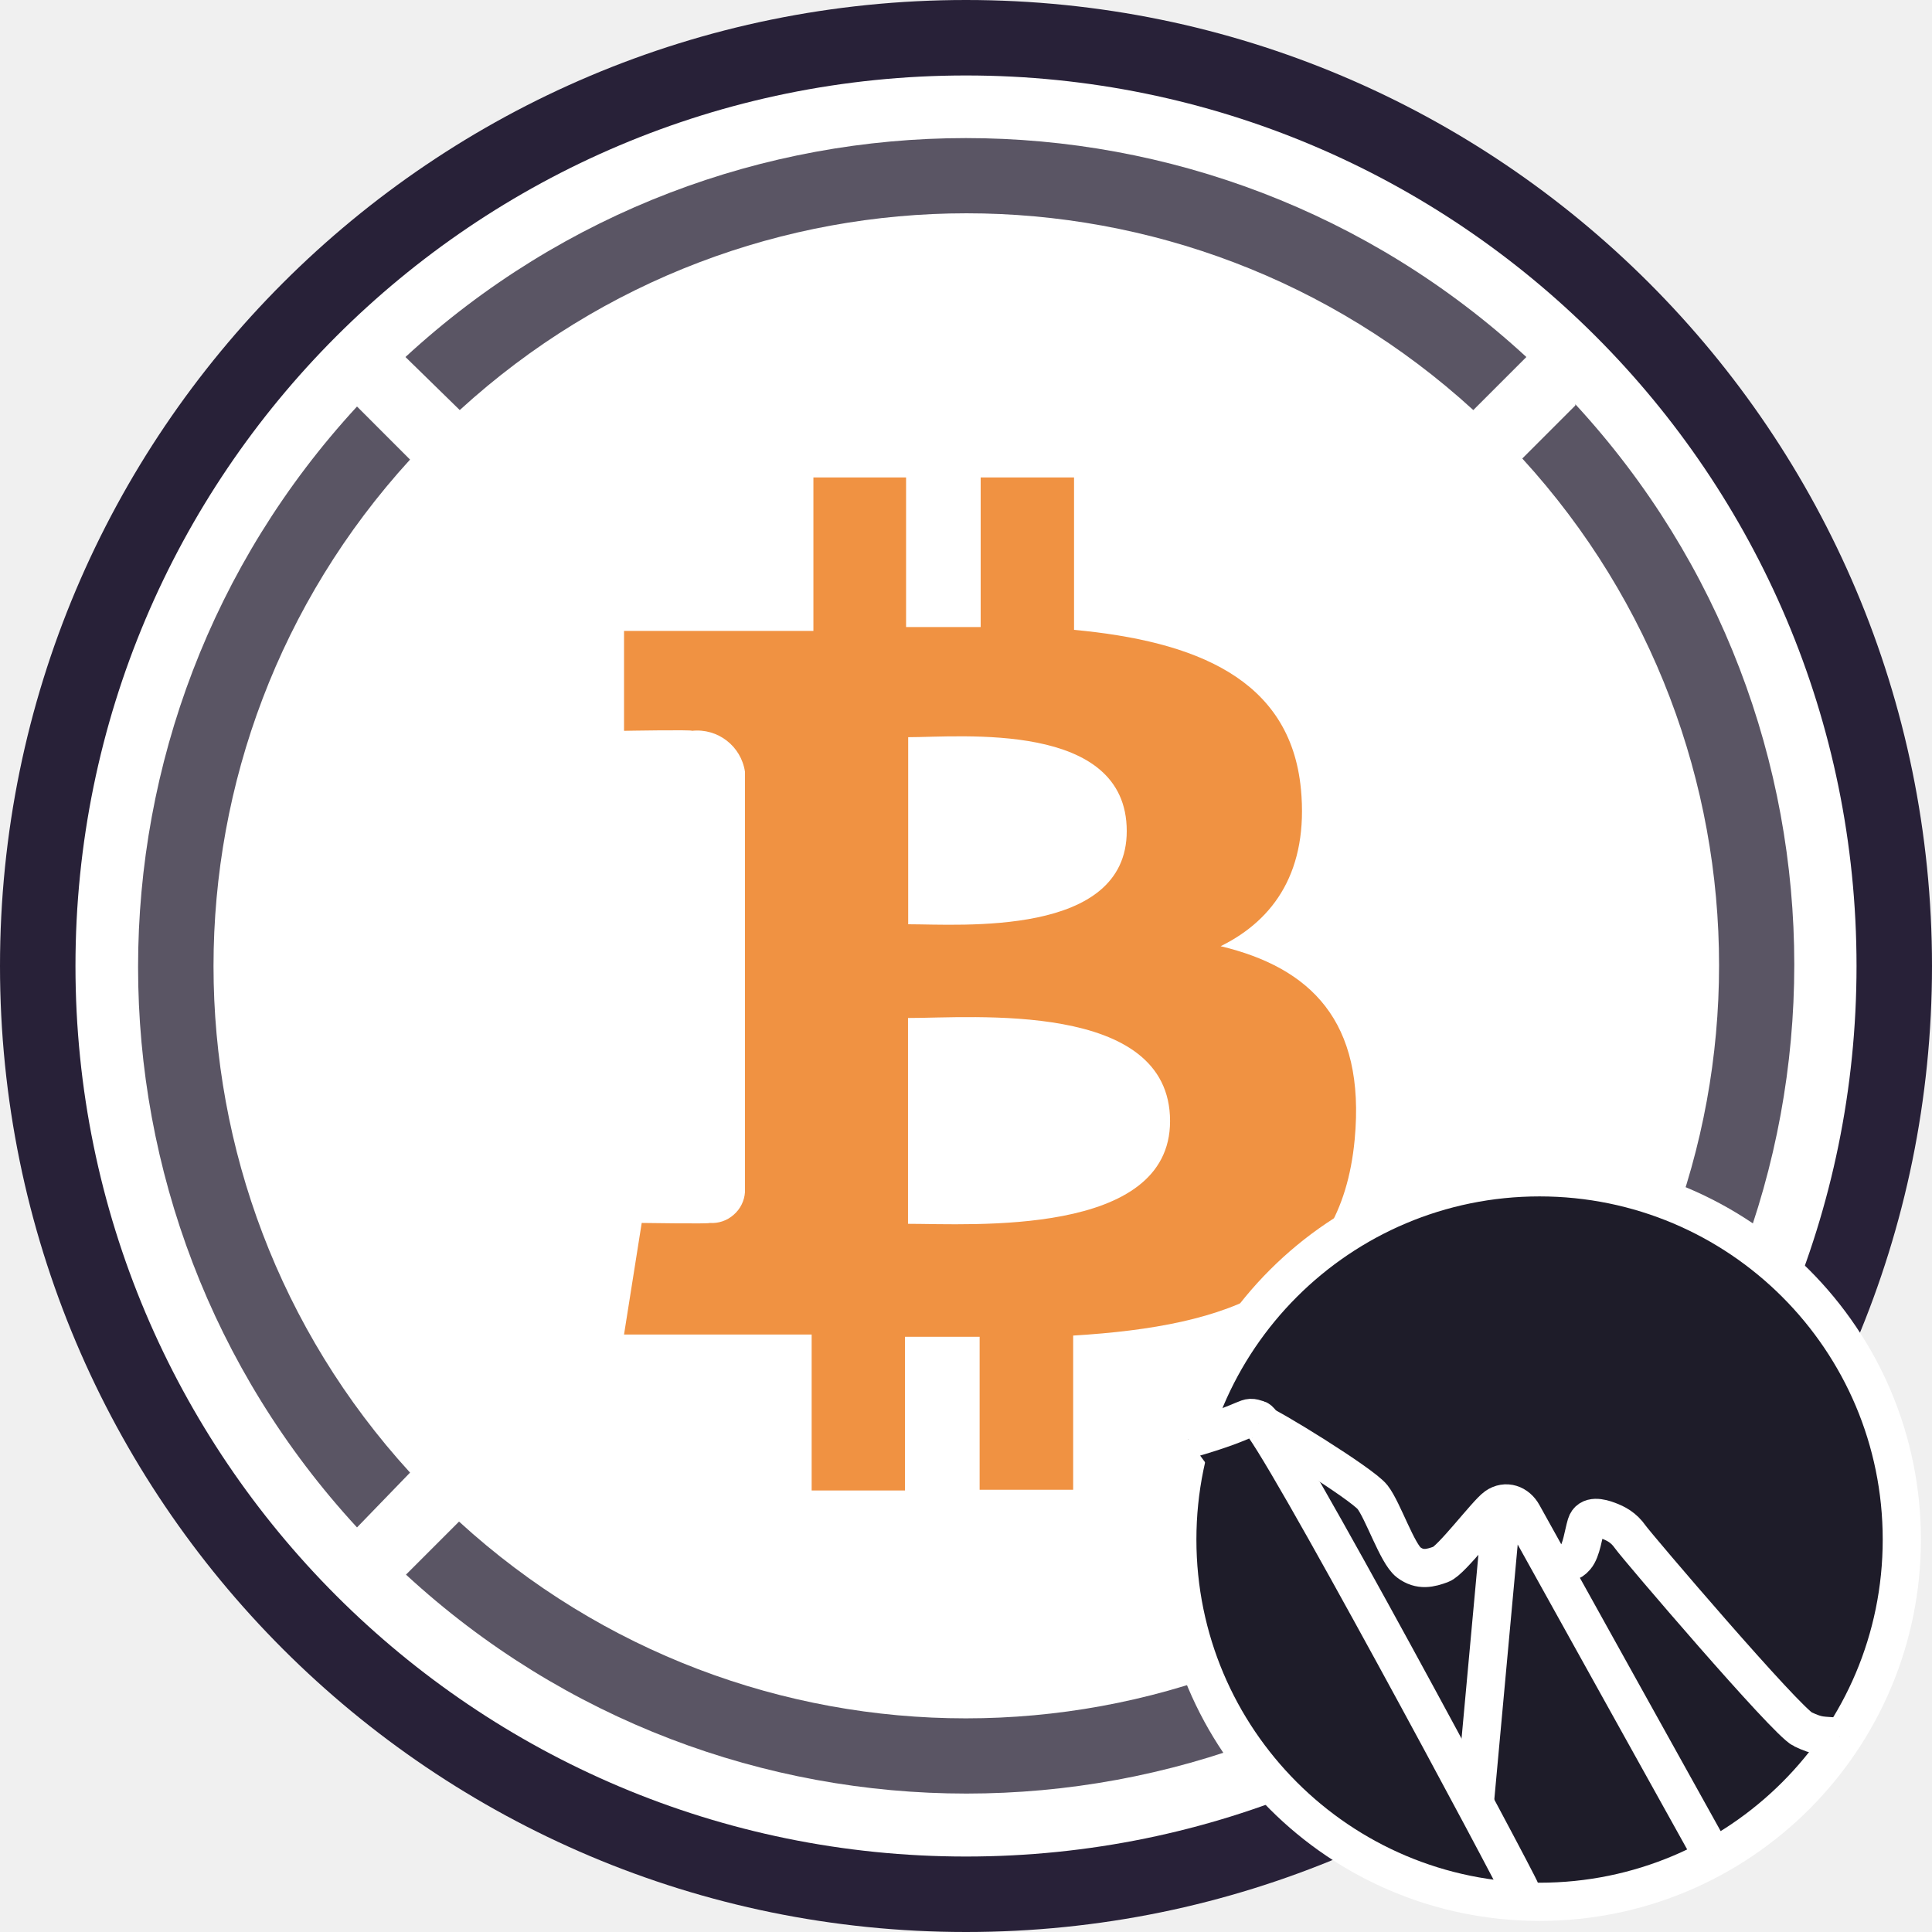
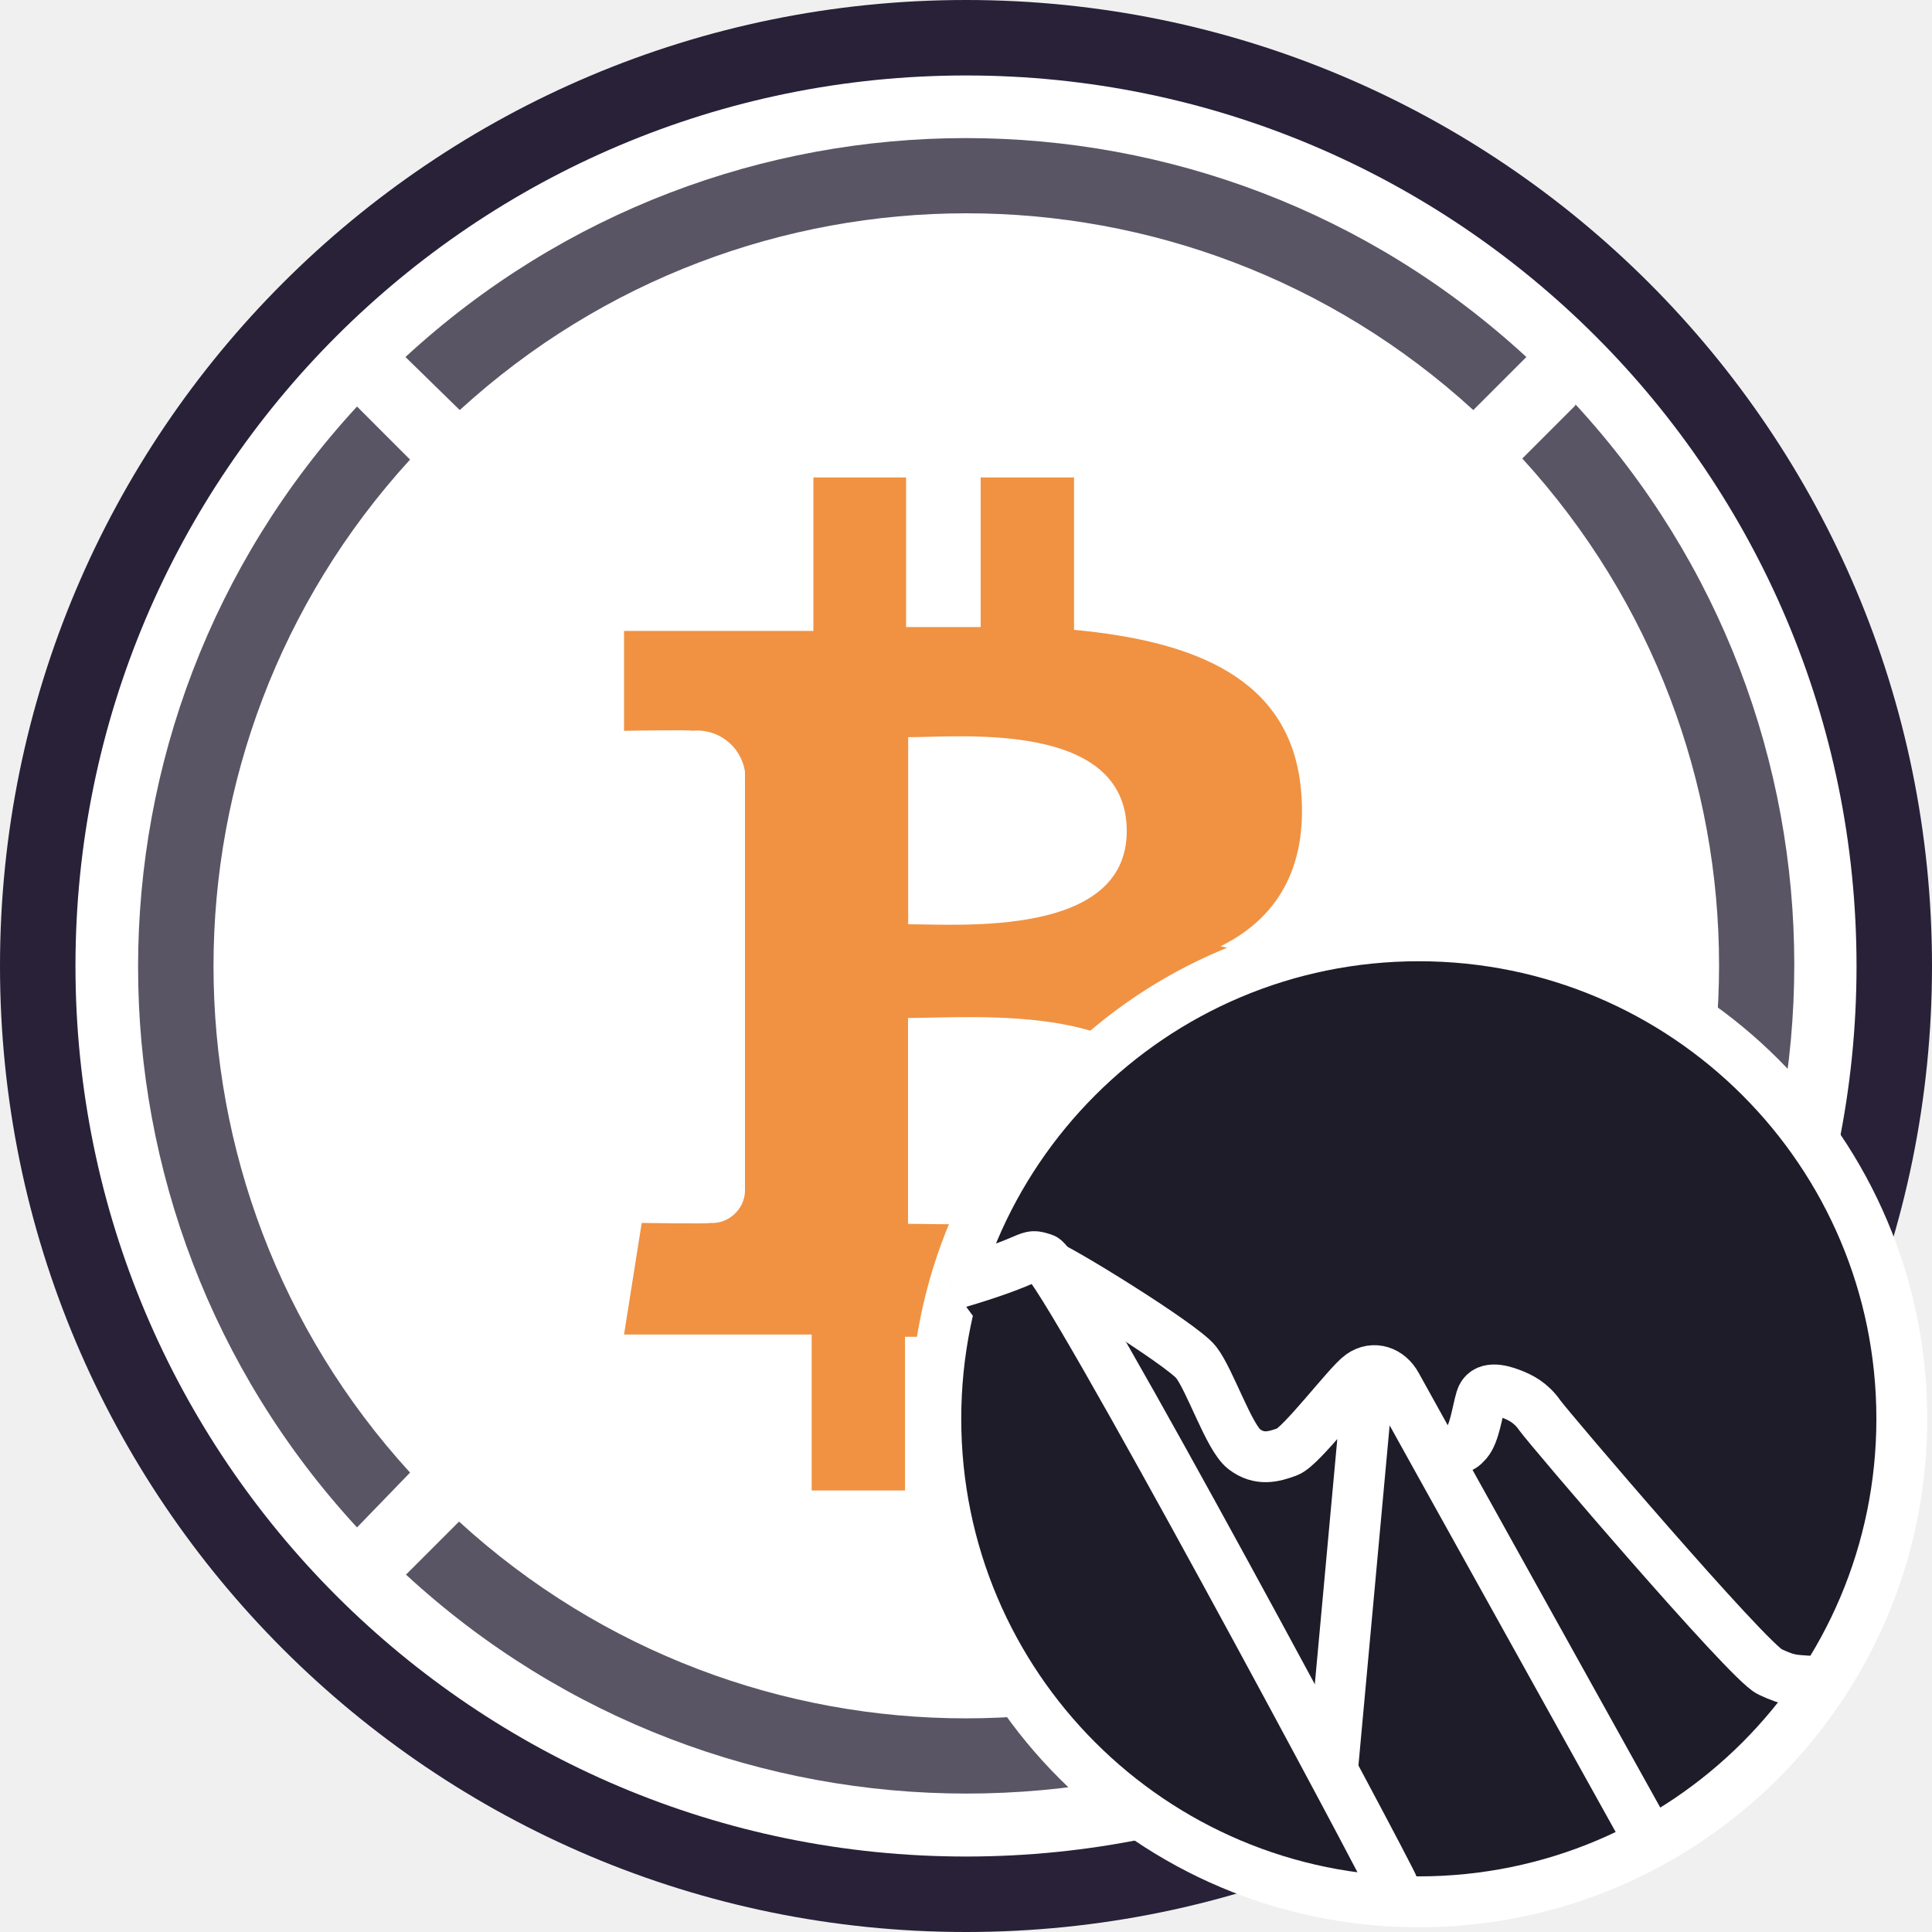
<svg xmlns="http://www.w3.org/2000/svg" viewBox="0 0 128 128">
  <circle cx="64" cy="64" r="64" fill="#282138" />
  <circle cx="64" cy="64" r="59" fill="#fff" />
  <path fill="#5A5564" d="m104.37 26.863-3.514 3.514a49.756 49.756 0 0 1 0 67.152l3.514 3.514a54.776 54.776 0 0 0 0-74.262zm-73.91.305a49.754 49.754 0 0 1 67.15 0l3.515-3.515a54.78 54.78 0 0 0-74.262 0zm-3.293 70.396a49.754 49.754 0 0 1 0-67.116l-3.514-3.515a54.78 54.78 0 0 0 0 74.263zm70.397 3.245a49.756 49.756 0 0 1-67.151 0l-3.515 3.515a54.78 54.78 0 0 0 74.263 0z" />
  <path fill="#F09242" d="M86.189 52.273c-.703-7.334-7.03-9.794-15.031-10.544V31.632h-6.186v9.911H60.03v-9.911h-6.14V41.8H41.344v6.619s4.569-.082 4.499 0a3.2 3.2 0 0 1 3.514 2.718v27.835a2.17 2.17 0 0 1-.75 1.511 2.15 2.15 0 0 1-1.593.54c.082.07-4.499 0-4.499 0l-1.171 7.391h12.43v10.333h6.185v-10.18h4.944V98.7H71.1V88.485c10.45-.633 17.737-3.21 18.651-12.992.738-7.873-2.964-11.388-8.88-12.805 3.596-1.77 5.822-5.05 5.319-10.415m-8.67 22.001c0 7.685-13.168 6.807-17.362 6.807V67.444c4.195.012 17.362-1.195 17.362 6.83m-2.87-19.213c0 7.03-10.989 6.174-14.48 6.174V48.841c3.491 0 14.48-1.102 14.48 6.22" />
  <svg fill="none" viewBox="0 0 128 128">
-     <path fill="#1e1c29" stroke="#fff" stroke-width="2.53" d="M78 101.999C78 88.739 88.74 78 101.999 78 115.259 78 126 88.74 126 101.999c0 13.26-10.741 24.001-24.001 24.001S78 115.259 78 101.999Z" />
-     <path fill="#1e1c29" d="M78.715 95.352c4.515-1.302 3.688-1.61 4.642-1.302.954.31 17.288 30.796 17.39 31.233" />
-     <path stroke="#fff" stroke-width="2.53" d="M78.715 95.352c4.515-1.302 3.688-1.61 4.642-1.302.954.31 17.288 30.796 17.39 31.233" />
-     <path fill="#1e1c29" d="M83.373 94.298c.562.114 6.867 4.002 7.561 4.892.695.891 1.638 3.749 2.394 4.321s1.45.381 2.143.127 3.025-3.367 3.656-3.812c.63-.445 1.386-.19 1.764.509.377.698 12.105 21.771 12.571 22.619m-13.97-22.924-1.791 19.521Zm3.761 3.824c.698-.507.762-.254 1.142-.696.381-.445.508-1.521.699-2.155.191-.635.952-.446 1.459-.255s1.016.445 1.46 1.08c.445.632 10.344 12.231 11.424 12.74 1.077.505 1.208.394 2.443.505" />
-     <path stroke="#fff" stroke-width="2.53" d="M83.373 94.298c.562.114 6.867 4.002 7.561 4.892.695.891 1.638 3.749 2.394 4.321s1.45.381 2.143.127 3.025-3.367 3.656-3.812c.63-.445 1.386-.19 1.764.509.377.698 12.105 21.771 12.571 22.619m-13.97-22.924-1.791 19.521m5.552-15.697c.698-.507.762-.254 1.142-.696.381-.445.508-1.521.699-2.155.191-.635.952-.446 1.459-.255s1.016.445 1.46 1.08c.445.632 10.344 12.231 11.424 12.74 1.077.505 1.208.394 2.443.505" />
+     <path fill="#1E1C29" stroke="#fff" stroke-width="3.37" d="M62 93.999C62 76.319 76.32 62 93.999 62 111.679 62 126 76.32 126 93.999 126 111.679 111.679 126 93.999 126S62 111.679 62 93.999Z" />
+     <path fill="#1E1C29" d="M62.953 85.136c6.02-1.736 4.918-2.147 6.19-1.736 1.272.413 23.05 41.061 23.186 41.644" />
+     <path stroke="#fff" stroke-width="3.37" d="M62.953 85.136c6.02-1.736 4.918-2.147 6.19-1.736 1.272.413 23.05 41.061 23.186 41.644" />
+     <path fill="#1E1C29" d="M69.164 83.73c.75.153 9.156 5.337 10.081 6.523.927 1.188 2.184 4.999 3.192 5.762s1.934.508 2.858.169 4.033-4.49 4.874-5.083 1.848-.253 2.352.679c.503.93 16.14 29.028 16.762 30.159M95.671 96.472c.93-.676 1.016-.339 1.522-.928.508-.593.678-2.028.932-2.873.255-.847 1.27-.595 1.946-.34s1.354.593 1.946 1.44c.594.842 13.792 16.308 15.232 16.986 1.436.674 1.611.526 3.258.674" />
+     <path stroke="#fff" stroke-width="3.37" d="M69.164 83.73c.75.153 9.156 5.337 10.081 6.523.927 1.188 2.184 4.999 3.192 5.762s1.934.508 2.858.169 4.033-4.49 4.874-5.083 1.848-.253 2.352.679c.503.93 16.14 29.028 16.762 30.159M90.656 91.373l-2.388 26.028m7.403-20.929c.93-.676 1.016-.339 1.522-.928.508-.593.678-2.028.932-2.873.255-.847 1.27-.595 1.946-.34s1.354.593 1.946 1.44c.594.842 13.792 16.308 15.232 16.986 1.436.674 1.611.526 3.258.674" />
  </svg>
</svg>
